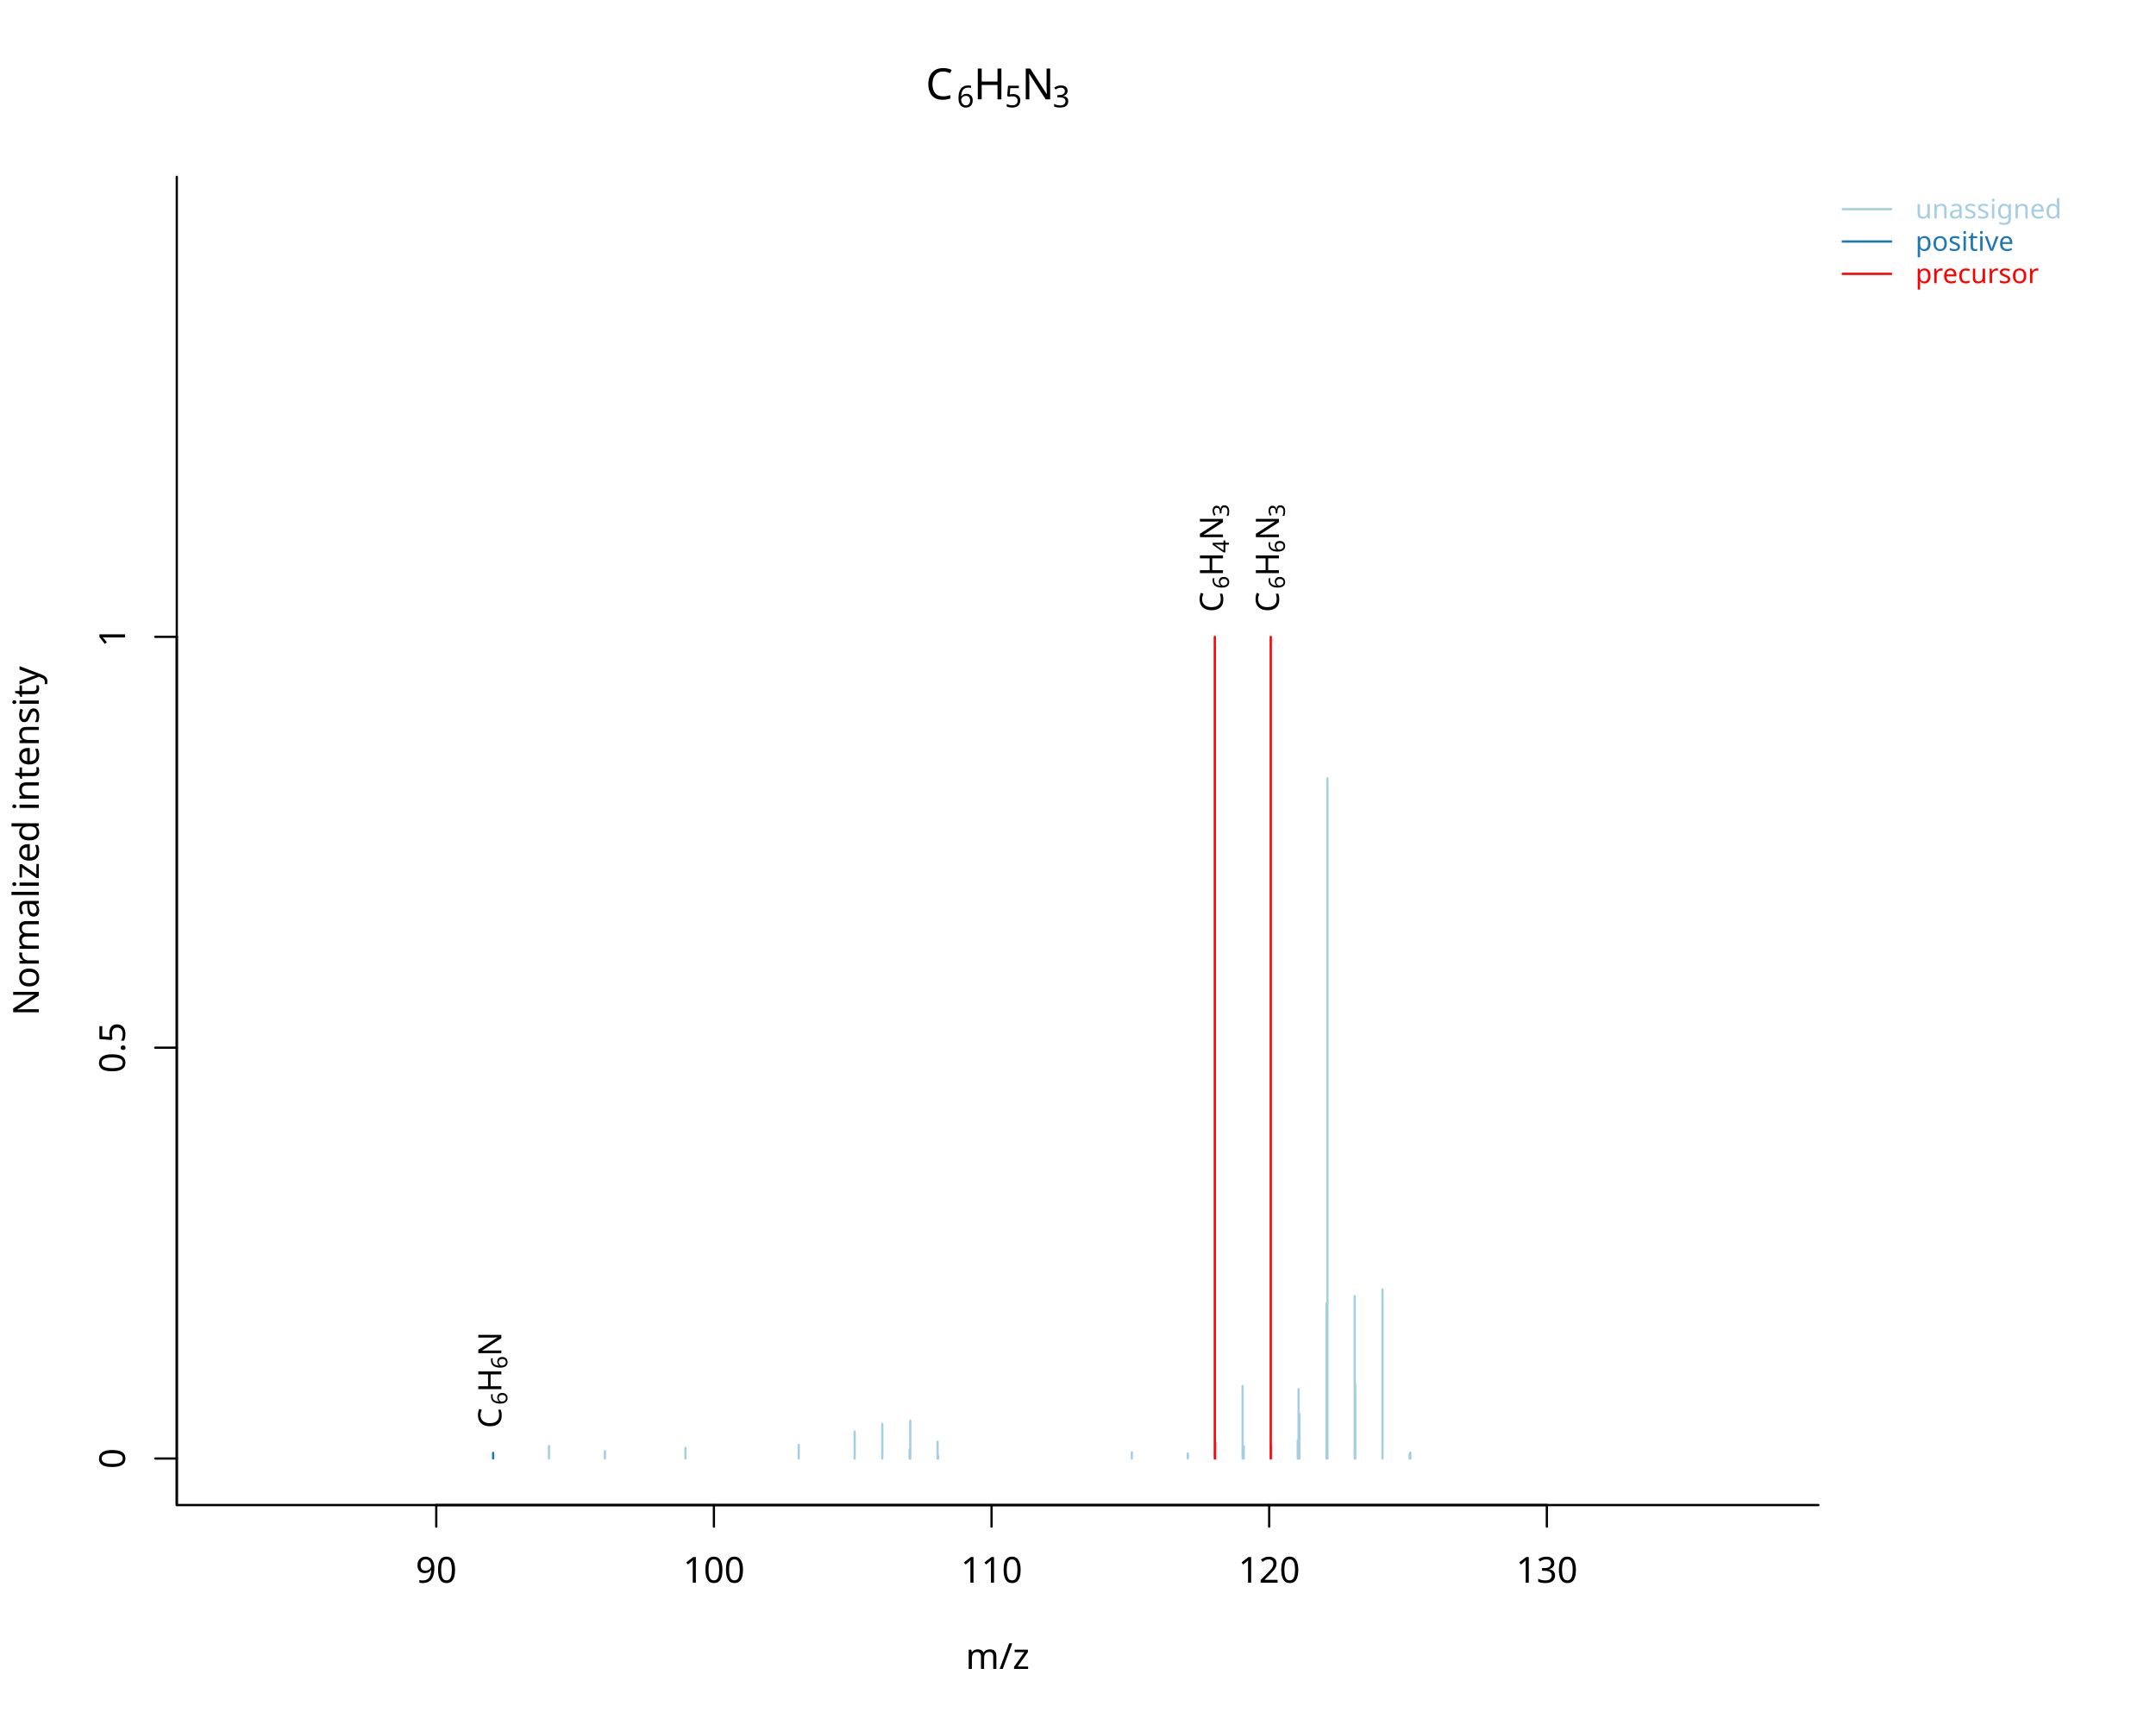
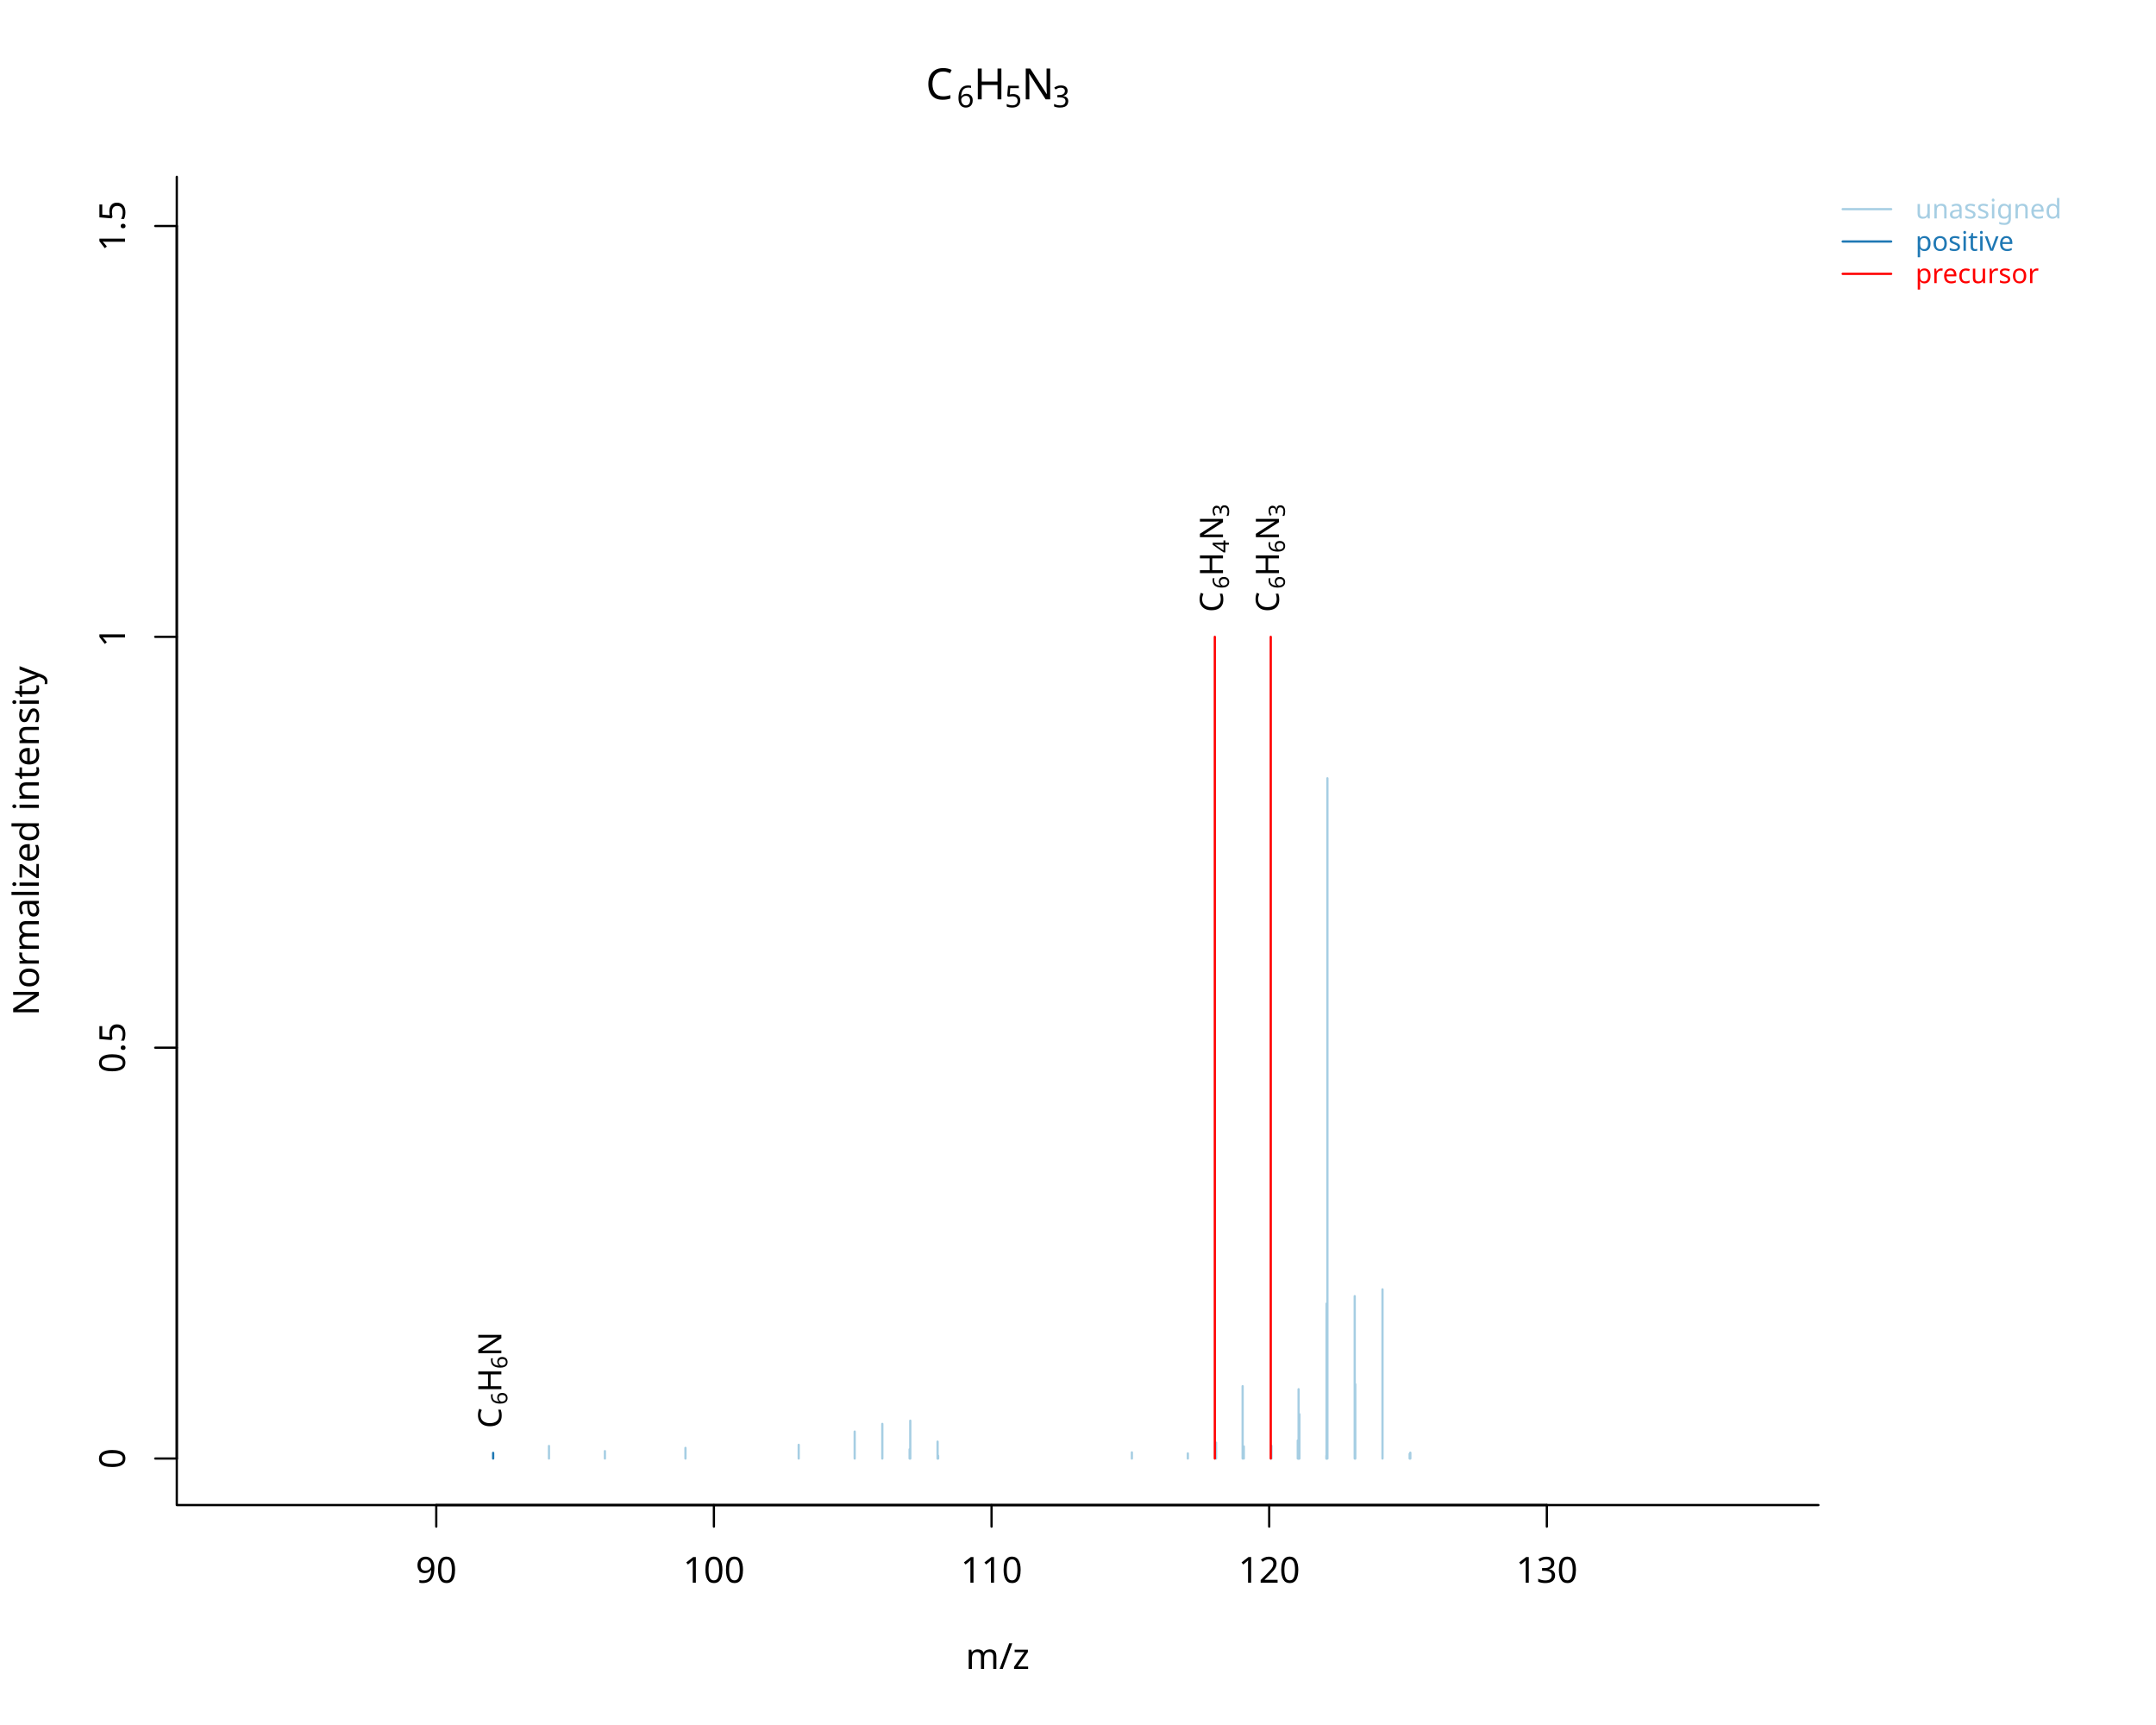
<svg xmlns="http://www.w3.org/2000/svg" class="svglite" data-engine-version="2.0" width="720.00pt" height="576.00pt" viewBox="0 0 720.00 576.00">
  <defs>
    <style type="text/css">
    .svglite line, .svglite polyline, .svglite polygon, .svglite path, .svglite rect, .svglite circle {
      fill: none;
      stroke: #000000;
      stroke-linecap: round;
      stroke-linejoin: round;
      stroke-miterlimit: 10.00;
    }
  </style>
  </defs>
  <rect width="100%" height="100%" style="stroke: none; fill: #FFFFFF;" />
  <defs>
    <clipPath id="cpMC4wMHw3MjAuMDB8MC4wMHw1NzYuMDA=">
      <rect x="0.00" y="0.00" width="720.00" height="576.00" />
    </clipPath>
  </defs>
  <g clip-path="url(#cpMC4wMHw3MjAuMDB8MC4wMHw1NzYuMDA=)">
    <line x1="145.69" y1="502.56" x2="516.57" y2="502.56" style="stroke-width: 0.75;" />
    <line x1="145.69" y1="502.56" x2="145.69" y2="509.76" style="stroke-width: 0.75;" />
    <line x1="238.41" y1="502.56" x2="238.41" y2="509.76" style="stroke-width: 0.75;" />
    <line x1="331.13" y1="502.56" x2="331.13" y2="509.76" style="stroke-width: 0.75;" />
    <line x1="423.85" y1="502.56" x2="423.85" y2="509.76" style="stroke-width: 0.75;" />
    <line x1="516.57" y1="502.56" x2="516.57" y2="509.76" style="stroke-width: 0.75;" />
    <text x="145.69" y="528.48" text-anchor="middle" style="font-size: 12.00px; font-family: sans;" textLength="13.35px" lengthAdjust="spacingAndGlyphs">90</text>
    <text x="238.41" y="528.48" text-anchor="middle" style="font-size: 12.00px; font-family: sans;" textLength="20.02px" lengthAdjust="spacingAndGlyphs">100</text>
    <text x="331.13" y="528.48" text-anchor="middle" style="font-size: 12.00px; font-family: sans;" textLength="20.02px" lengthAdjust="spacingAndGlyphs">110</text>
    <text x="423.85" y="528.48" text-anchor="middle" style="font-size: 12.00px; font-family: sans;" textLength="20.02px" lengthAdjust="spacingAndGlyphs">120</text>
    <text x="516.57" y="528.48" text-anchor="middle" style="font-size: 12.00px; font-family: sans;" textLength="20.02px" lengthAdjust="spacingAndGlyphs">130</text>
    <polyline points="59.04,59.04 59.04,502.56 607.26,502.56 " style="stroke-width: 0.75;" />
  </g>
  <defs>
    <clipPath id="cpMC4wMHw2MzcuNTB8MC4wMHw1NzYuMDA=">
      <rect x="0.00" y="0.00" width="637.50" height="576.00" />
    </clipPath>
  </defs>
  <g clip-path="url(#cpMC4wMHw2MzcuNTB8MC4wMHw1NzYuMDA=)">
    <text x="309.14" y="33.17" style="font-size: 14.40px; font-family: sans;" textLength="10.40px" lengthAdjust="spacingAndGlyphs">C</text>
    <text x="319.54" y="35.83" style="font-size: 10.08px; font-family: sans;" textLength="5.61px" lengthAdjust="spacingAndGlyphs">6</text>
    <text x="325.15" y="33.17" style="font-size: 14.40px; font-family: sans;" textLength="10.40px" lengthAdjust="spacingAndGlyphs">H</text>
    <text x="335.55" y="35.83" style="font-size: 10.08px; font-family: sans;" textLength="5.61px" lengthAdjust="spacingAndGlyphs">5</text>
    <text x="341.16" y="33.17" style="font-size: 14.40px; font-family: sans;" textLength="10.40px" lengthAdjust="spacingAndGlyphs">N</text>
    <text x="351.56" y="35.83" style="font-size: 10.08px; font-family: sans;" textLength="5.61px" lengthAdjust="spacingAndGlyphs">3</text>
    <text x="333.15" y="557.28" text-anchor="middle" style="font-size: 12.00px; font-family: sans;" textLength="19.34px" lengthAdjust="spacingAndGlyphs">m/z</text>
    <text transform="translate(12.96,280.80) rotate(-90)" text-anchor="middle" style="font-size: 12.00px; font-family: sans;" textLength="108.06px" lengthAdjust="spacingAndGlyphs">Normalized intensity</text>
  </g>
  <defs>
    <clipPath id="cpNTkuMDR8NjA3LjI2fDU5LjA0fDUwMi41Ng==">
      <rect x="59.04" y="59.04" width="548.22" height="443.52" />
    </clipPath>
  </defs>
  <g clip-path="url(#cpNTkuMDR8NjA3LjI2fDU5LjA0fDUwMi41Ng==)">
    <line x1="313.29" y1="487.02" x2="313.29" y2="486.13" style="stroke-width: 0.75; stroke: #A6CEE3;" />
+     <line x1="442.96" y1="487.02" x2="442.96" y2="486.09" style="stroke-width: 0.75; stroke: #A6CEE3;" />
    <line x1="470.76" y1="487.02" x2="470.76" y2="485.44" style="stroke-width: 0.75; stroke: #A6CEE3;" />
    <line x1="396.68" y1="487.02" x2="396.68" y2="485.31" style="stroke-width: 0.75; stroke: #A6CEE3;" />
    <line x1="164.69" y1="487.02" x2="164.69" y2="485.13" style="stroke-width: 0.75; stroke: #1F78B4;" />
    <line x1="470.98" y1="487.02" x2="470.98" y2="485.07" style="stroke-width: 0.75; stroke: #A6CEE3;" />
    <line x1="377.99" y1="487.02" x2="377.99" y2="484.97" style="stroke-width: 0.75; stroke: #A6CEE3;" />
    <line x1="202.01" y1="487.02" x2="202.01" y2="484.55" style="stroke-width: 0.75; stroke: #A6CEE3;" />
    <line x1="303.77" y1="487.02" x2="303.77" y2="483.93" style="stroke-width: 0.75; stroke: #A6CEE3;" />
    <line x1="228.91" y1="487.02" x2="228.91" y2="483.47" style="stroke-width: 0.75; stroke: #A6CEE3;" />
    <line x1="415.37" y1="487.02" x2="415.37" y2="483.00" style="stroke-width: 0.75; stroke: #A6CEE3;" />
    <line x1="183.33" y1="487.02" x2="183.33" y2="482.83" style="stroke-width: 0.75; stroke: #A6CEE3;" />
    <line x1="424.60" y1="487.02" x2="424.60" y2="482.77" style="stroke-width: 0.75; stroke: #A6CEE3;" />
    <line x1="266.73" y1="487.02" x2="266.73" y2="482.44" style="stroke-width: 0.75; stroke: #A6CEE3;" />
    <line x1="406.11" y1="487.02" x2="406.11" y2="481.71" style="stroke-width: 0.75; stroke: #A6CEE3;" />
    <line x1="313.11" y1="487.02" x2="313.11" y2="481.38" style="stroke-width: 0.75; stroke: #A6CEE3;" />
    <line x1="433.72" y1="487.02" x2="433.72" y2="481.31" style="stroke-width: 0.75; stroke: #A6CEE3;" />
    <line x1="433.39" y1="487.02" x2="433.39" y2="481.01" style="stroke-width: 0.75; stroke: #A6CEE3;" />
    <line x1="285.42" y1="487.02" x2="285.42" y2="478.02" style="stroke-width: 0.75; stroke: #A6CEE3;" />
    <line x1="294.65" y1="487.02" x2="294.65" y2="475.46" style="stroke-width: 0.75; stroke: #A6CEE3;" />
    <line x1="303.99" y1="487.02" x2="303.99" y2="474.39" style="stroke-width: 0.75; stroke: #A6CEE3;" />
    <line x1="433.94" y1="487.02" x2="433.94" y2="472.23" style="stroke-width: 0.75; stroke: #A6CEE3;" />
    <line x1="433.67" y1="487.02" x2="433.67" y2="463.87" style="stroke-width: 0.75; stroke: #A6CEE3;" />
    <line x1="414.98" y1="487.02" x2="414.98" y2="462.86" style="stroke-width: 0.75; stroke: #A6CEE3;" />
    <line x1="452.59" y1="487.02" x2="452.59" y2="462.22" style="stroke-width: 0.75; stroke: #A6CEE3;" />
    <line x1="443.01" y1="487.02" x2="443.01" y2="435.30" style="stroke-width: 0.75; stroke: #A6CEE3;" />
    <line x1="452.41" y1="487.02" x2="452.41" y2="432.80" style="stroke-width: 0.75; stroke: #A6CEE3;" />
    <line x1="461.69" y1="487.02" x2="461.69" y2="430.53" style="stroke-width: 0.75; stroke: #A6CEE3;" />
    <line x1="443.29" y1="487.02" x2="443.29" y2="259.88" style="stroke-width: 0.75; stroke: #A6CEE3;" />
    <line x1="424.37" y1="487.02" x2="424.37" y2="212.65" style="stroke-width: 0.75; stroke: #FF0000;" />
    <line x1="405.69" y1="487.02" x2="405.69" y2="212.65" style="stroke-width: 0.75; stroke: #FF0000;" />
  </g>
  <g clip-path="url(#cpMC4wMHw3MjAuMDB8MC4wMHw1NzYuMDA=)">
-     <line x1="59.04" y1="502.56" x2="59.04" y2="212.65" style="stroke-width: 0.75;" />
+     <line x1="59.04" y1="487.02" x2="59.04" y2="75.47" style="stroke-width: 0.75;" />
    <line x1="59.04" y1="487.02" x2="51.84" y2="487.02" style="stroke-width: 0.75;" />
    <line x1="59.04" y1="349.84" x2="51.84" y2="349.84" style="stroke-width: 0.75;" />
    <line x1="59.04" y1="212.65" x2="51.84" y2="212.65" style="stroke-width: 0.75;" />
+     <line x1="59.04" y1="75.47" x2="51.84" y2="75.47" style="stroke-width: 0.75;" />
    <text transform="translate(41.76,487.02) rotate(-90)" text-anchor="middle" style="font-size: 12.00px; font-family: sans;" textLength="6.67px" lengthAdjust="spacingAndGlyphs">0</text>
    <text transform="translate(41.76,349.84) rotate(-90)" text-anchor="middle" style="font-size: 12.00px; font-family: sans;" textLength="16.68px" lengthAdjust="spacingAndGlyphs">0.5</text>
    <text transform="translate(41.76,212.65) rotate(-90)" text-anchor="middle" style="font-size: 12.00px; font-family: sans;" textLength="6.67px" lengthAdjust="spacingAndGlyphs">1</text>
+     <text transform="translate(41.76,75.47) rotate(-90)" text-anchor="middle" style="font-size: 12.00px; font-family: sans;" textLength="16.68px" lengthAdjust="spacingAndGlyphs">1.5</text>
  </g>
  <g clip-path="url(#cpNTkuMDR8NjA3LjI2fDU5LjA0fDUwMi41Ng==)">
    <text transform="translate(167.43,476.90) rotate(-90)" style="font-size: 10.80px; font-family: sans;" textLength="7.80px" lengthAdjust="spacingAndGlyphs">C</text>
    <text transform="translate(169.43,469.10) rotate(-90)" style="font-size: 7.56px; font-family: sans;" textLength="4.20px" lengthAdjust="spacingAndGlyphs">6</text>
    <text transform="translate(167.43,464.89) rotate(-90)" style="font-size: 10.80px; font-family: sans;" textLength="7.80px" lengthAdjust="spacingAndGlyphs">H</text>
    <text transform="translate(169.43,457.09) rotate(-90)" style="font-size: 7.56px; font-family: sans;" textLength="4.20px" lengthAdjust="spacingAndGlyphs">6</text>
    <text transform="translate(167.43,452.88) rotate(-90)" style="font-size: 10.80px; font-family: sans;" textLength="7.80px" lengthAdjust="spacingAndGlyphs">N</text>
    <text transform="translate(427.10,204.42) rotate(-90)" style="font-size: 10.80px; font-family: sans;" textLength="7.80px" lengthAdjust="spacingAndGlyphs">C</text>
    <text transform="translate(429.10,196.62) rotate(-90)" style="font-size: 7.56px; font-family: sans;" textLength="4.20px" lengthAdjust="spacingAndGlyphs">6</text>
    <text transform="translate(427.10,192.41) rotate(-90)" style="font-size: 10.80px; font-family: sans;" textLength="7.80px" lengthAdjust="spacingAndGlyphs">H</text>
    <text transform="translate(429.10,184.61) rotate(-90)" style="font-size: 7.56px; font-family: sans;" textLength="4.20px" lengthAdjust="spacingAndGlyphs">6</text>
    <text transform="translate(427.10,180.41) rotate(-90)" style="font-size: 10.80px; font-family: sans;" textLength="7.80px" lengthAdjust="spacingAndGlyphs">N</text>
    <text transform="translate(429.10,172.61) rotate(-90)" style="font-size: 7.56px; font-family: sans;" textLength="4.20px" lengthAdjust="spacingAndGlyphs">3</text>
    <text transform="translate(408.42,204.42) rotate(-90)" style="font-size: 10.80px; font-family: sans;" textLength="7.80px" lengthAdjust="spacingAndGlyphs">C</text>
    <text transform="translate(410.42,196.62) rotate(-90)" style="font-size: 7.56px; font-family: sans;" textLength="4.20px" lengthAdjust="spacingAndGlyphs">6</text>
    <text transform="translate(408.42,192.41) rotate(-90)" style="font-size: 10.80px; font-family: sans;" textLength="7.80px" lengthAdjust="spacingAndGlyphs">H</text>
    <text transform="translate(410.42,184.61) rotate(-90)" style="font-size: 7.56px; font-family: sans;" textLength="4.20px" lengthAdjust="spacingAndGlyphs">4</text>
    <text transform="translate(408.42,180.41) rotate(-90)" style="font-size: 10.80px; font-family: sans;" textLength="7.80px" lengthAdjust="spacingAndGlyphs">N</text>
    <text transform="translate(410.42,172.61) rotate(-90)" style="font-size: 7.56px; font-family: sans;" textLength="4.20px" lengthAdjust="spacingAndGlyphs">3</text>
  </g>
  <g clip-path="url(#cpMC4wMHw3MjAuMDB8MC4wMHw1NzYuMDA=)">
    <line x1="615.36" y1="69.84" x2="631.56" y2="69.84" style="stroke-width: 0.75; stroke: #A6CEE3;" />
    <line x1="615.36" y1="80.64" x2="631.56" y2="80.64" style="stroke-width: 0.75; stroke: #1F78B4;" />
    <line x1="615.36" y1="91.44" x2="631.56" y2="91.44" style="stroke-width: 0.75; stroke: #FF0000;" />
    <text x="639.66" y="72.94" style="font-size: 9.00px; fill: #A6CEE3; font-family: sans;" textLength="46.05px" lengthAdjust="spacingAndGlyphs">unassigned</text>
    <text x="639.66" y="83.74" style="font-size: 9.00px; fill: #1F78B4; font-family: sans;" textLength="30.52px" lengthAdjust="spacingAndGlyphs">positive</text>
    <text x="639.66" y="94.54" style="font-size: 9.00px; fill: #FF0000; font-family: sans;" textLength="38.02px" lengthAdjust="spacingAndGlyphs">precursor</text>
  </g>
</svg>
